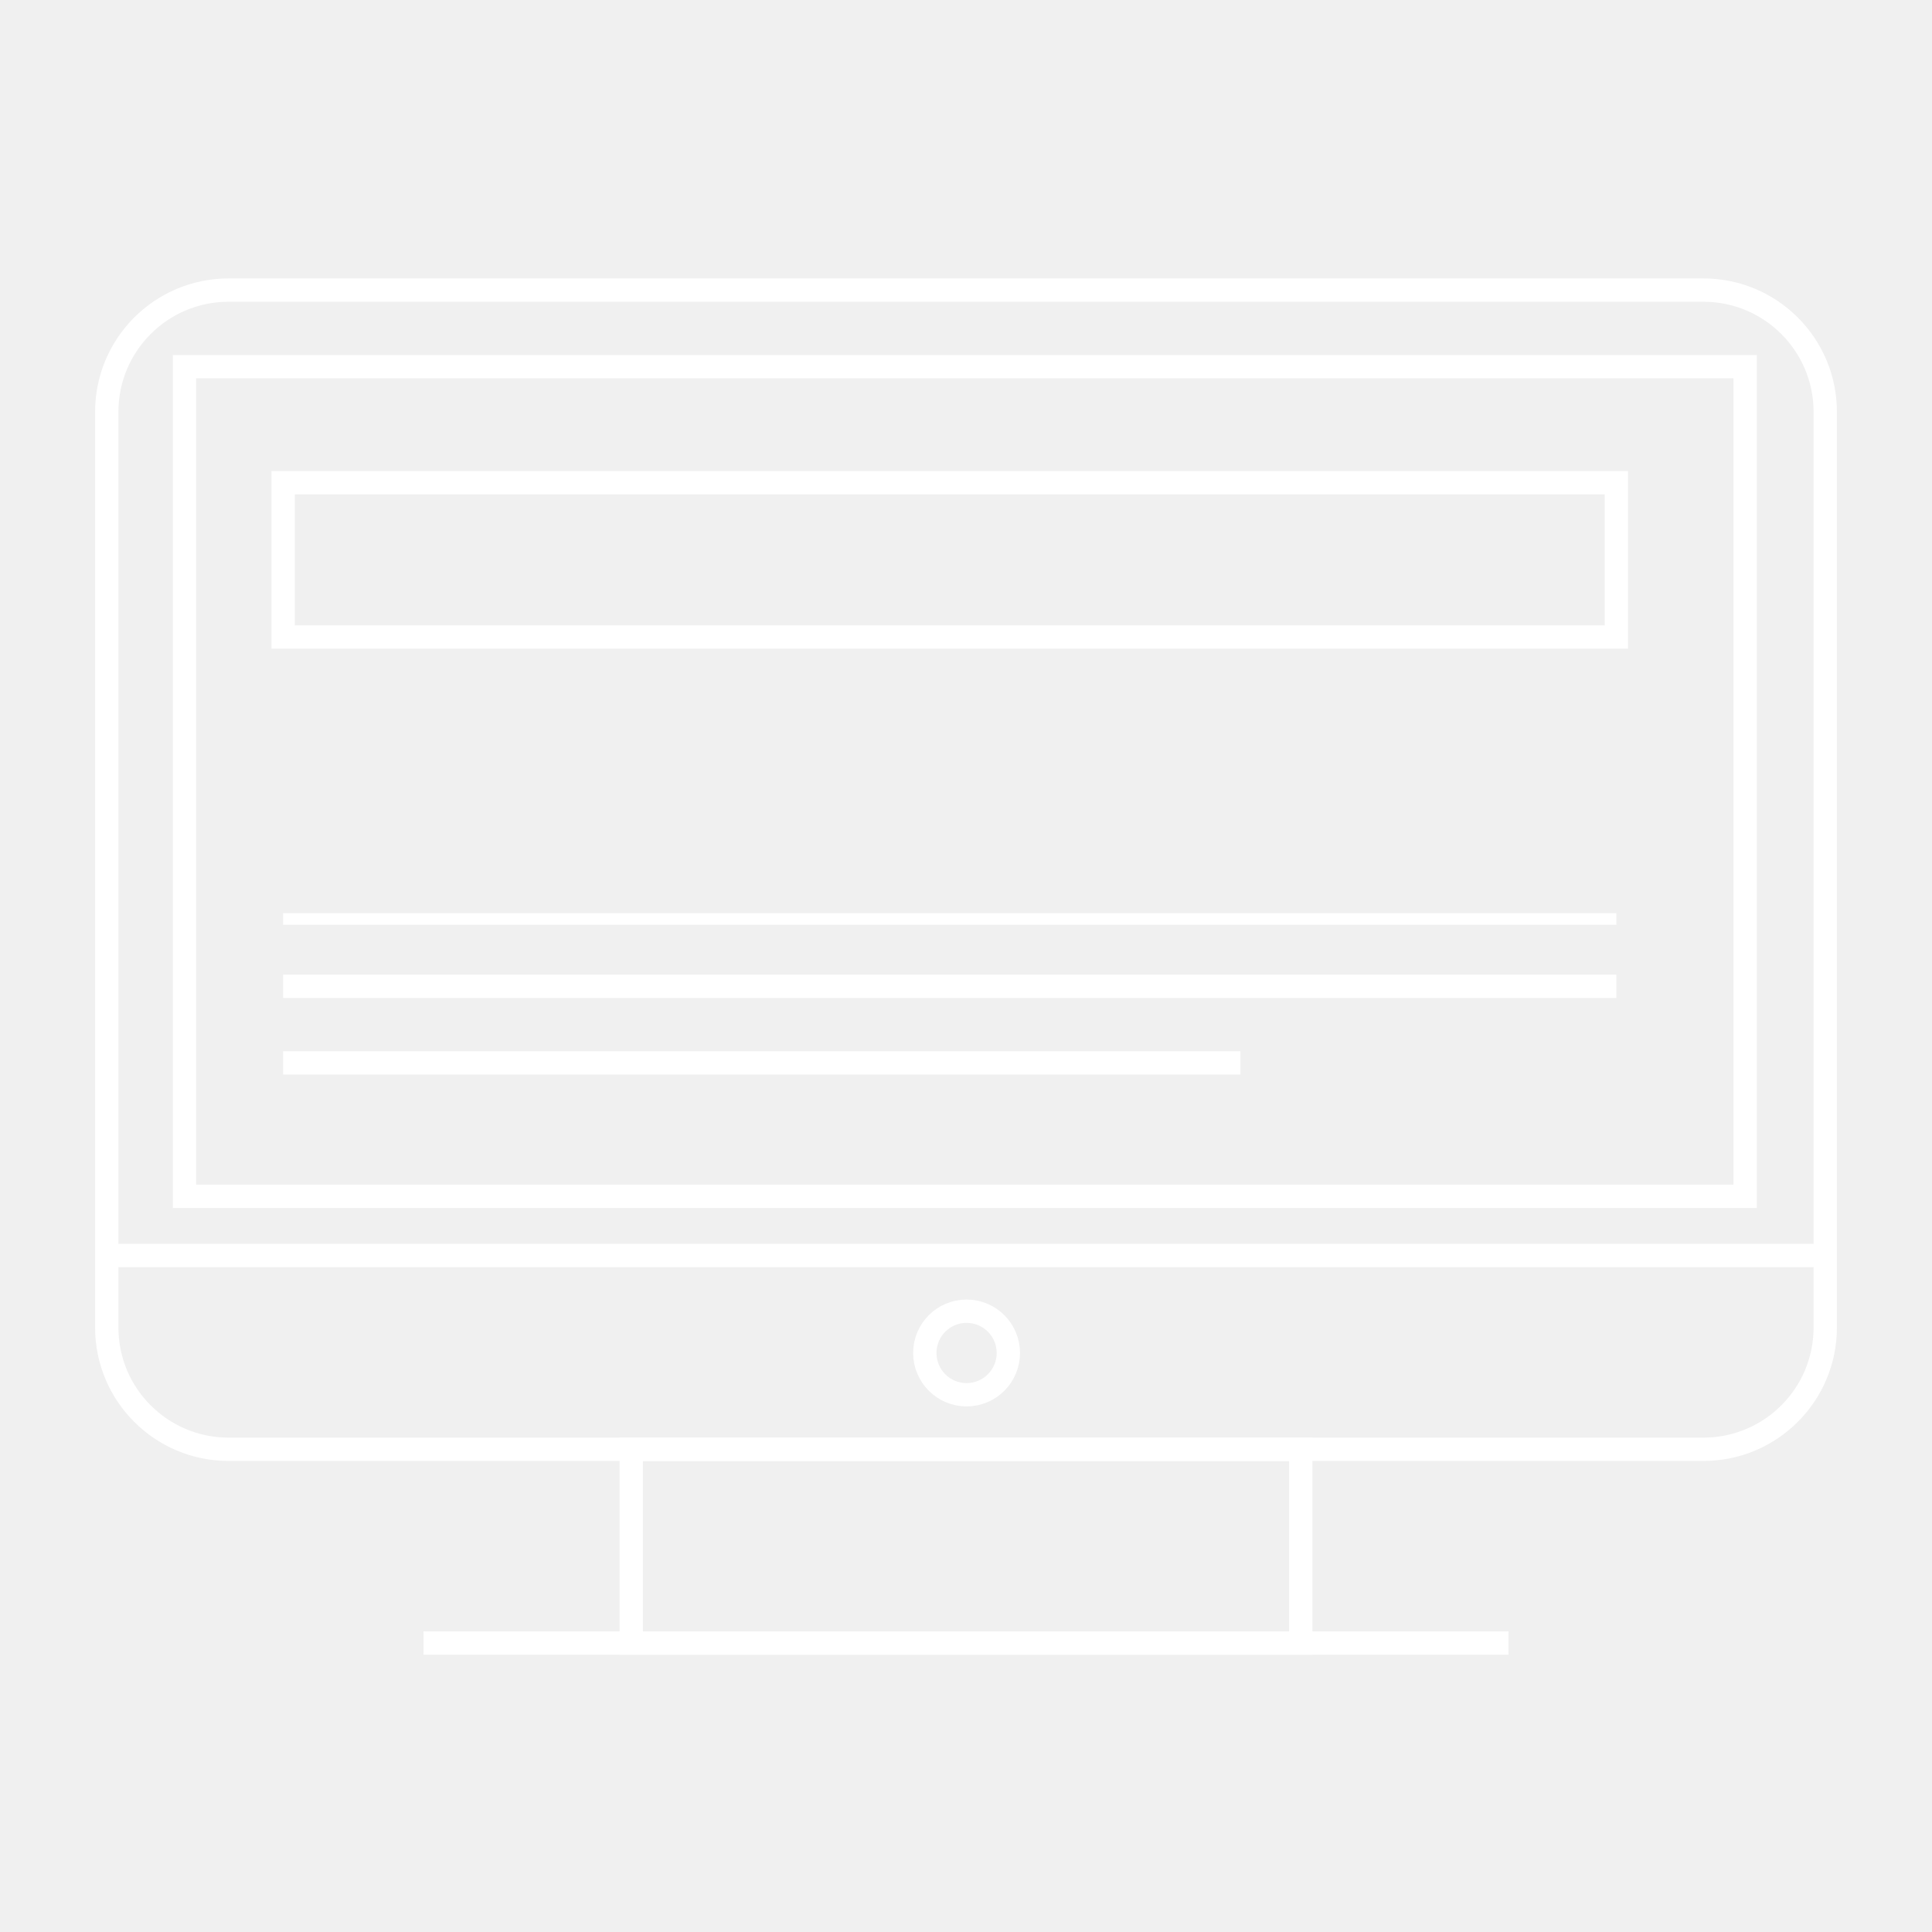
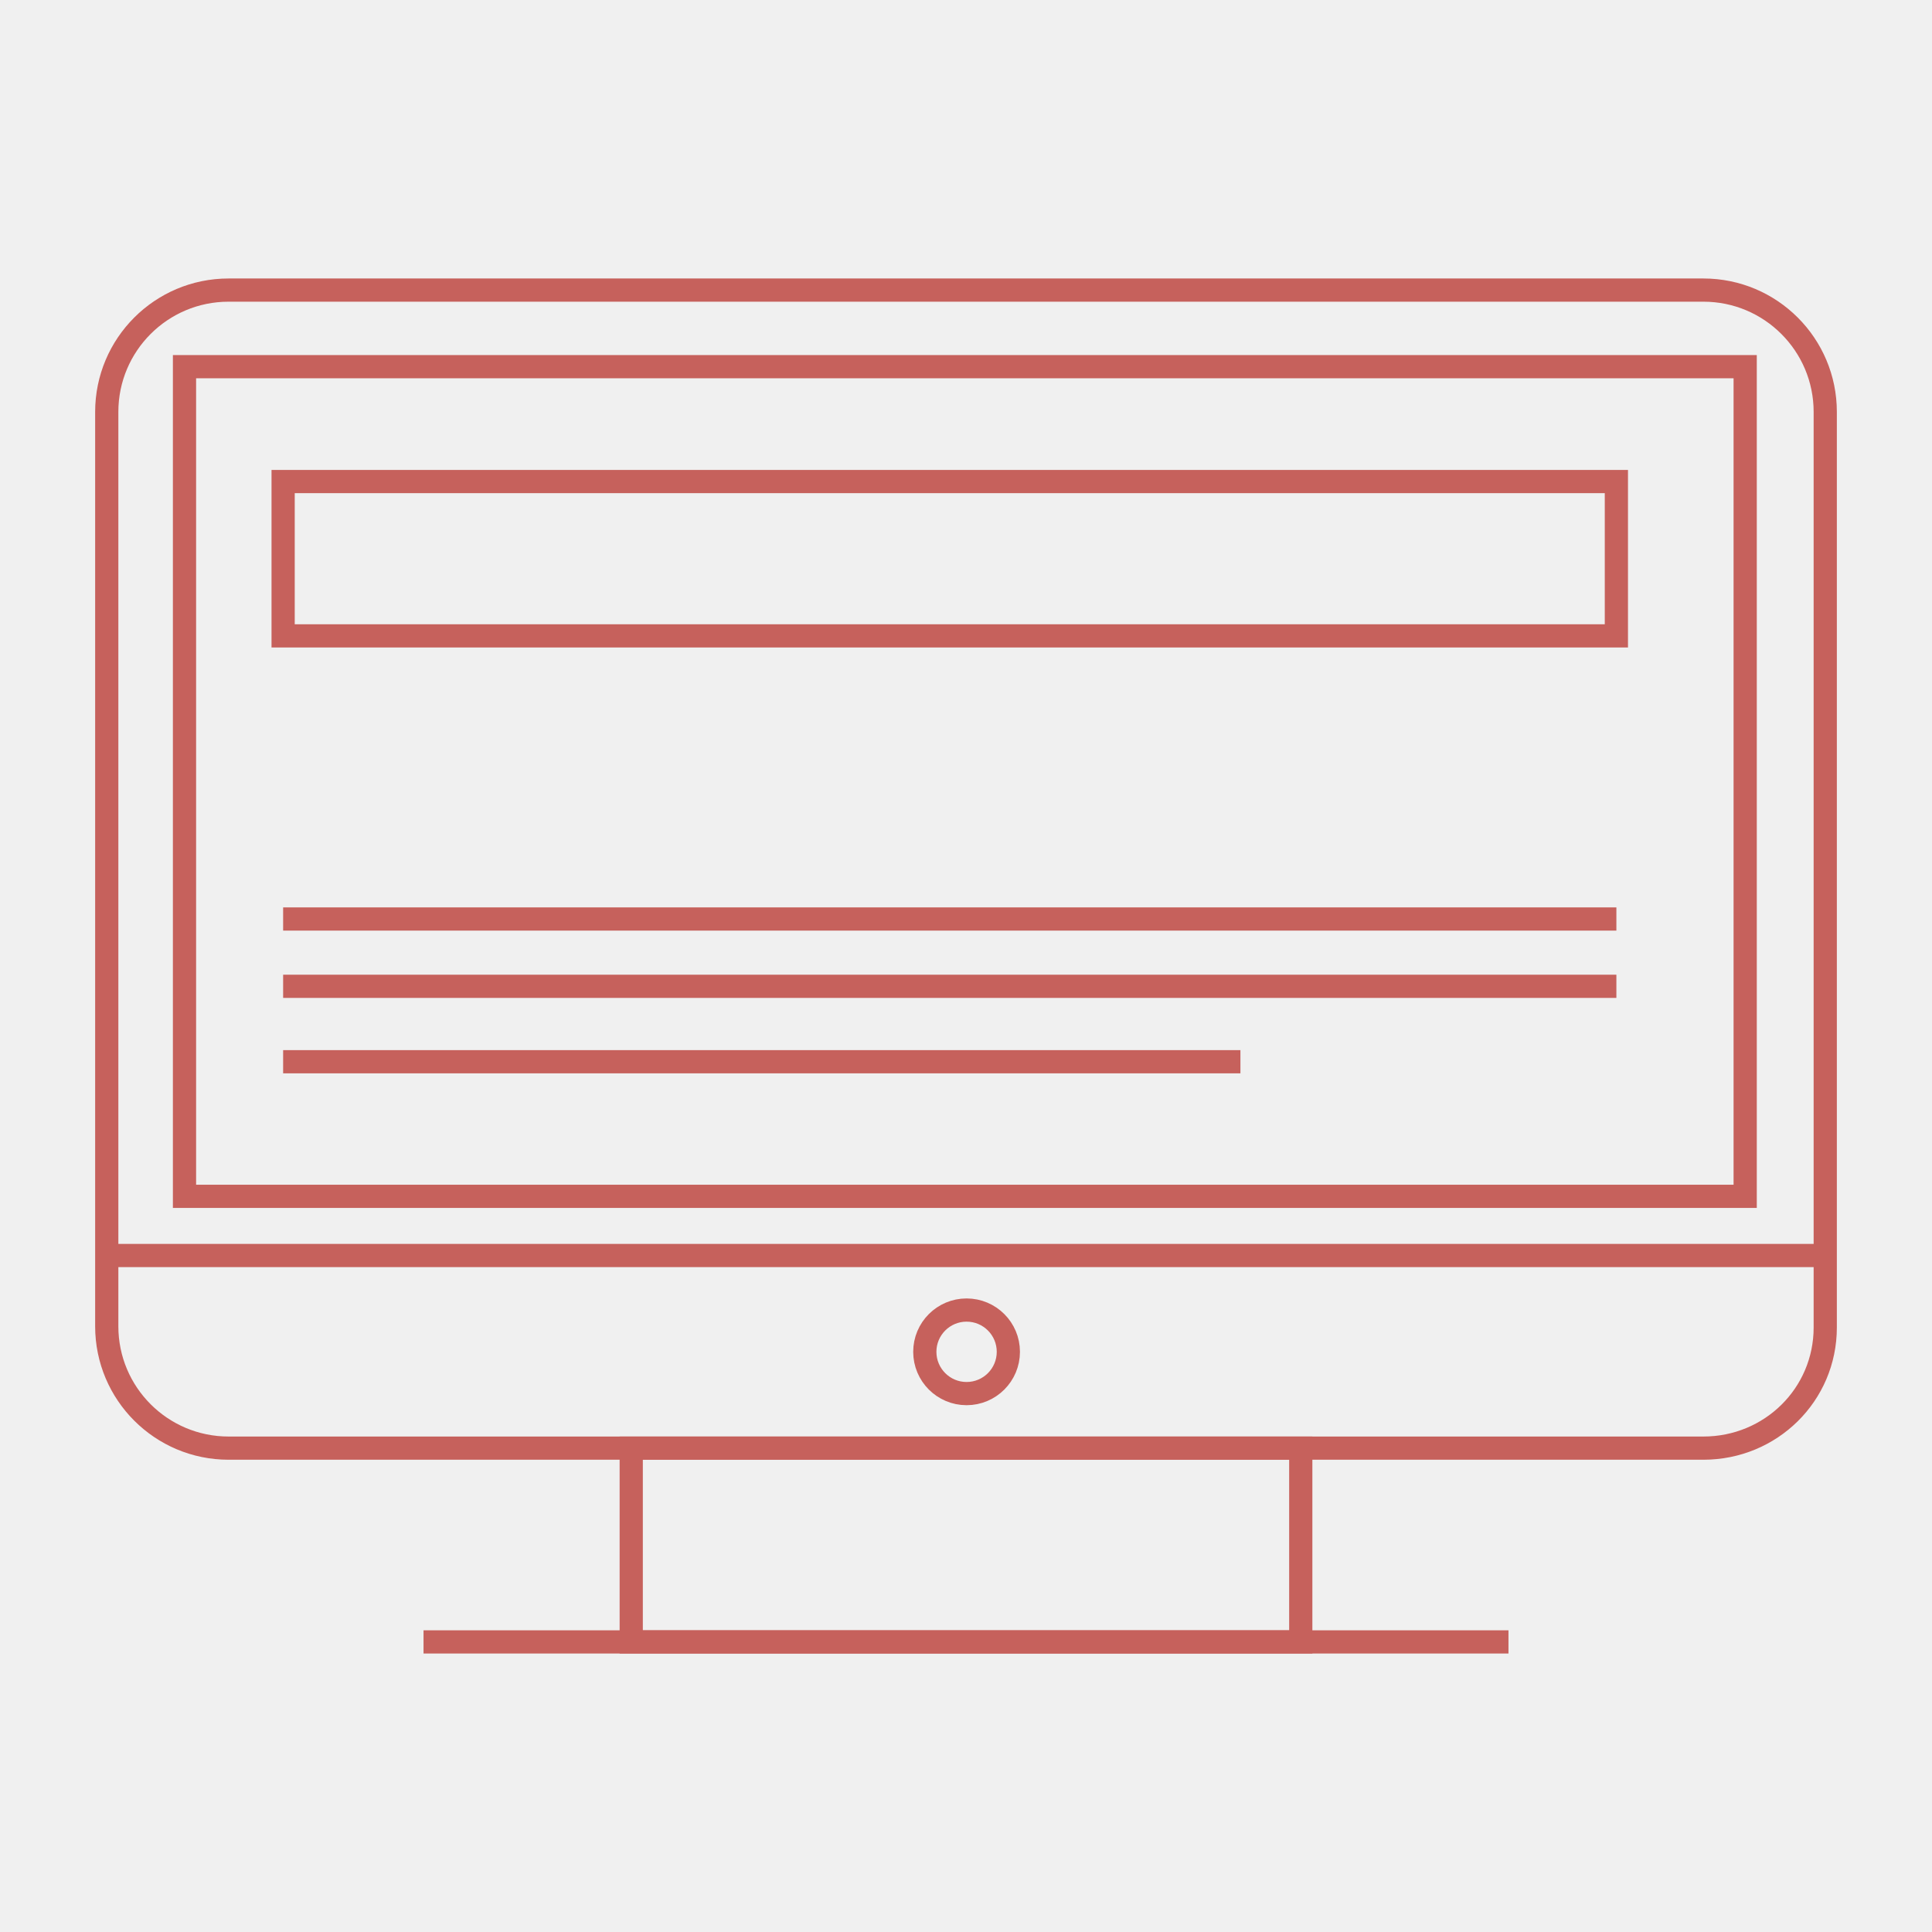
<svg xmlns="http://www.w3.org/2000/svg" version="1.1" id="Layer_1" x="0px" y="0px" width="166.5px" height="166.5px" viewBox="-312 223.5 166.5 166.5" style="enable-background:new -312 223.5 166.5 166.5;" xml:space="preserve">
  <style type="text/css">
- 	.st0{fill:none;stroke:#FFFFFF;stroke-width:2.01;stroke-miterlimit:10;}
- 	.st1{fill:none;stroke:#FFFFFF;stroke-miterlimit:10;}
+ 	.st0{fill:none;stroke:#C6615C;stroke-width:2;stroke-miterlimit:10;}
</style>
  <g id="Layer_1_1_">
</g>
  <g id="_x34__x2F_8_x2F_12_Content">
    <g id="XMLID_311_">
-       <path id="XMLID_962_" class="st0" d="M-165.2,348.4h-127.1c-5.8,0-10.5-4.7-10.5-10.5V259c0-5.8,4.7-10.5,10.5-10.5h127.1    c5.8,0,10.5,4.7,10.5,10.5v78.9C-154.7,343.7-159.4,348.4-165.2,348.4z" />
-       <rect id="XMLID_963_" x="-257.6" y="348.4" class="st0" width="57.7" height="16.7" />
-       <line id="XMLID_964_" class="st0" x1="-275.5" y1="365.1" x2="-182" y2="365.1" />
+       <path id="XMLID_962_" class="st0" d="M-165.2,348.3h-127.1c-5.8,0-10.5-4.7-10.5-10.5V259c0-5.8,4.7-10.5,10.5-10.5h127.1    c5.8,0,10.5,4.7,10.5,10.5v78.9C-154.7,343.7-159.4,348.3-165.2,348.3z" />
+       <rect id="XMLID_963_" x="-257.6" y="348.3" class="st0" width="57.7" height="16.7" />
+       <line id="XMLID_964_" class="st0" x1="-275.5" y1="365" x2="-182" y2="365" />
      <line id="XMLID_966_" class="st0" x1="-302.8" y1="331.7" x2="-154.7" y2="331.7" />
-       <circle id="XMLID_13_" class="st0" cx="-228.7" cy="340.1" r="3.6" />
+       <circle id="XMLID_13_" class="st0" cx="-228.7" cy="340" r="3.6" />
      <rect id="XMLID_79_" x="-296.1" y="255.1" class="st0" width="134.5" height="71.5" />
-       <line id="XMLID_81_" class="st0" x1="-287.6" y1="315.1" x2="-205.1" y2="315.1" />
+       <line id="XMLID_81_" class="st0" x1="-287.6" y1="315" x2="-205.1" y2="315" />
      <line id="XMLID_82_" class="st0" x1="-287.6" y1="308.5" x2="-172.7" y2="308.5" />
-       <line id="XMLID_83_" class="st1" x1="-287.6" y1="302.7" x2="-172.7" y2="302.7" />
-       <rect id="XMLID_84_" x="-287.6" y="265.1" class="st0" width="114.9" height="13.3" />
+       <line id="XMLID_83_" class="st0" x1="-287.6" y1="302.7" x2="-172.7" y2="302.7" />
+       <rect id="XMLID_84_" x="-287.6" y="265" class="st0" width="114.9" height="13.3" />
    </g>
    <g id="XMLID_111_">
	</g>
    <g id="XMLID_112_">
	</g>
    <g id="XMLID_113_">
	</g>
    <g id="XMLID_114_">
	</g>
    <g id="XMLID_115_">
	</g>
    <g id="XMLID_116_">
	</g>
  </g>
</svg>
